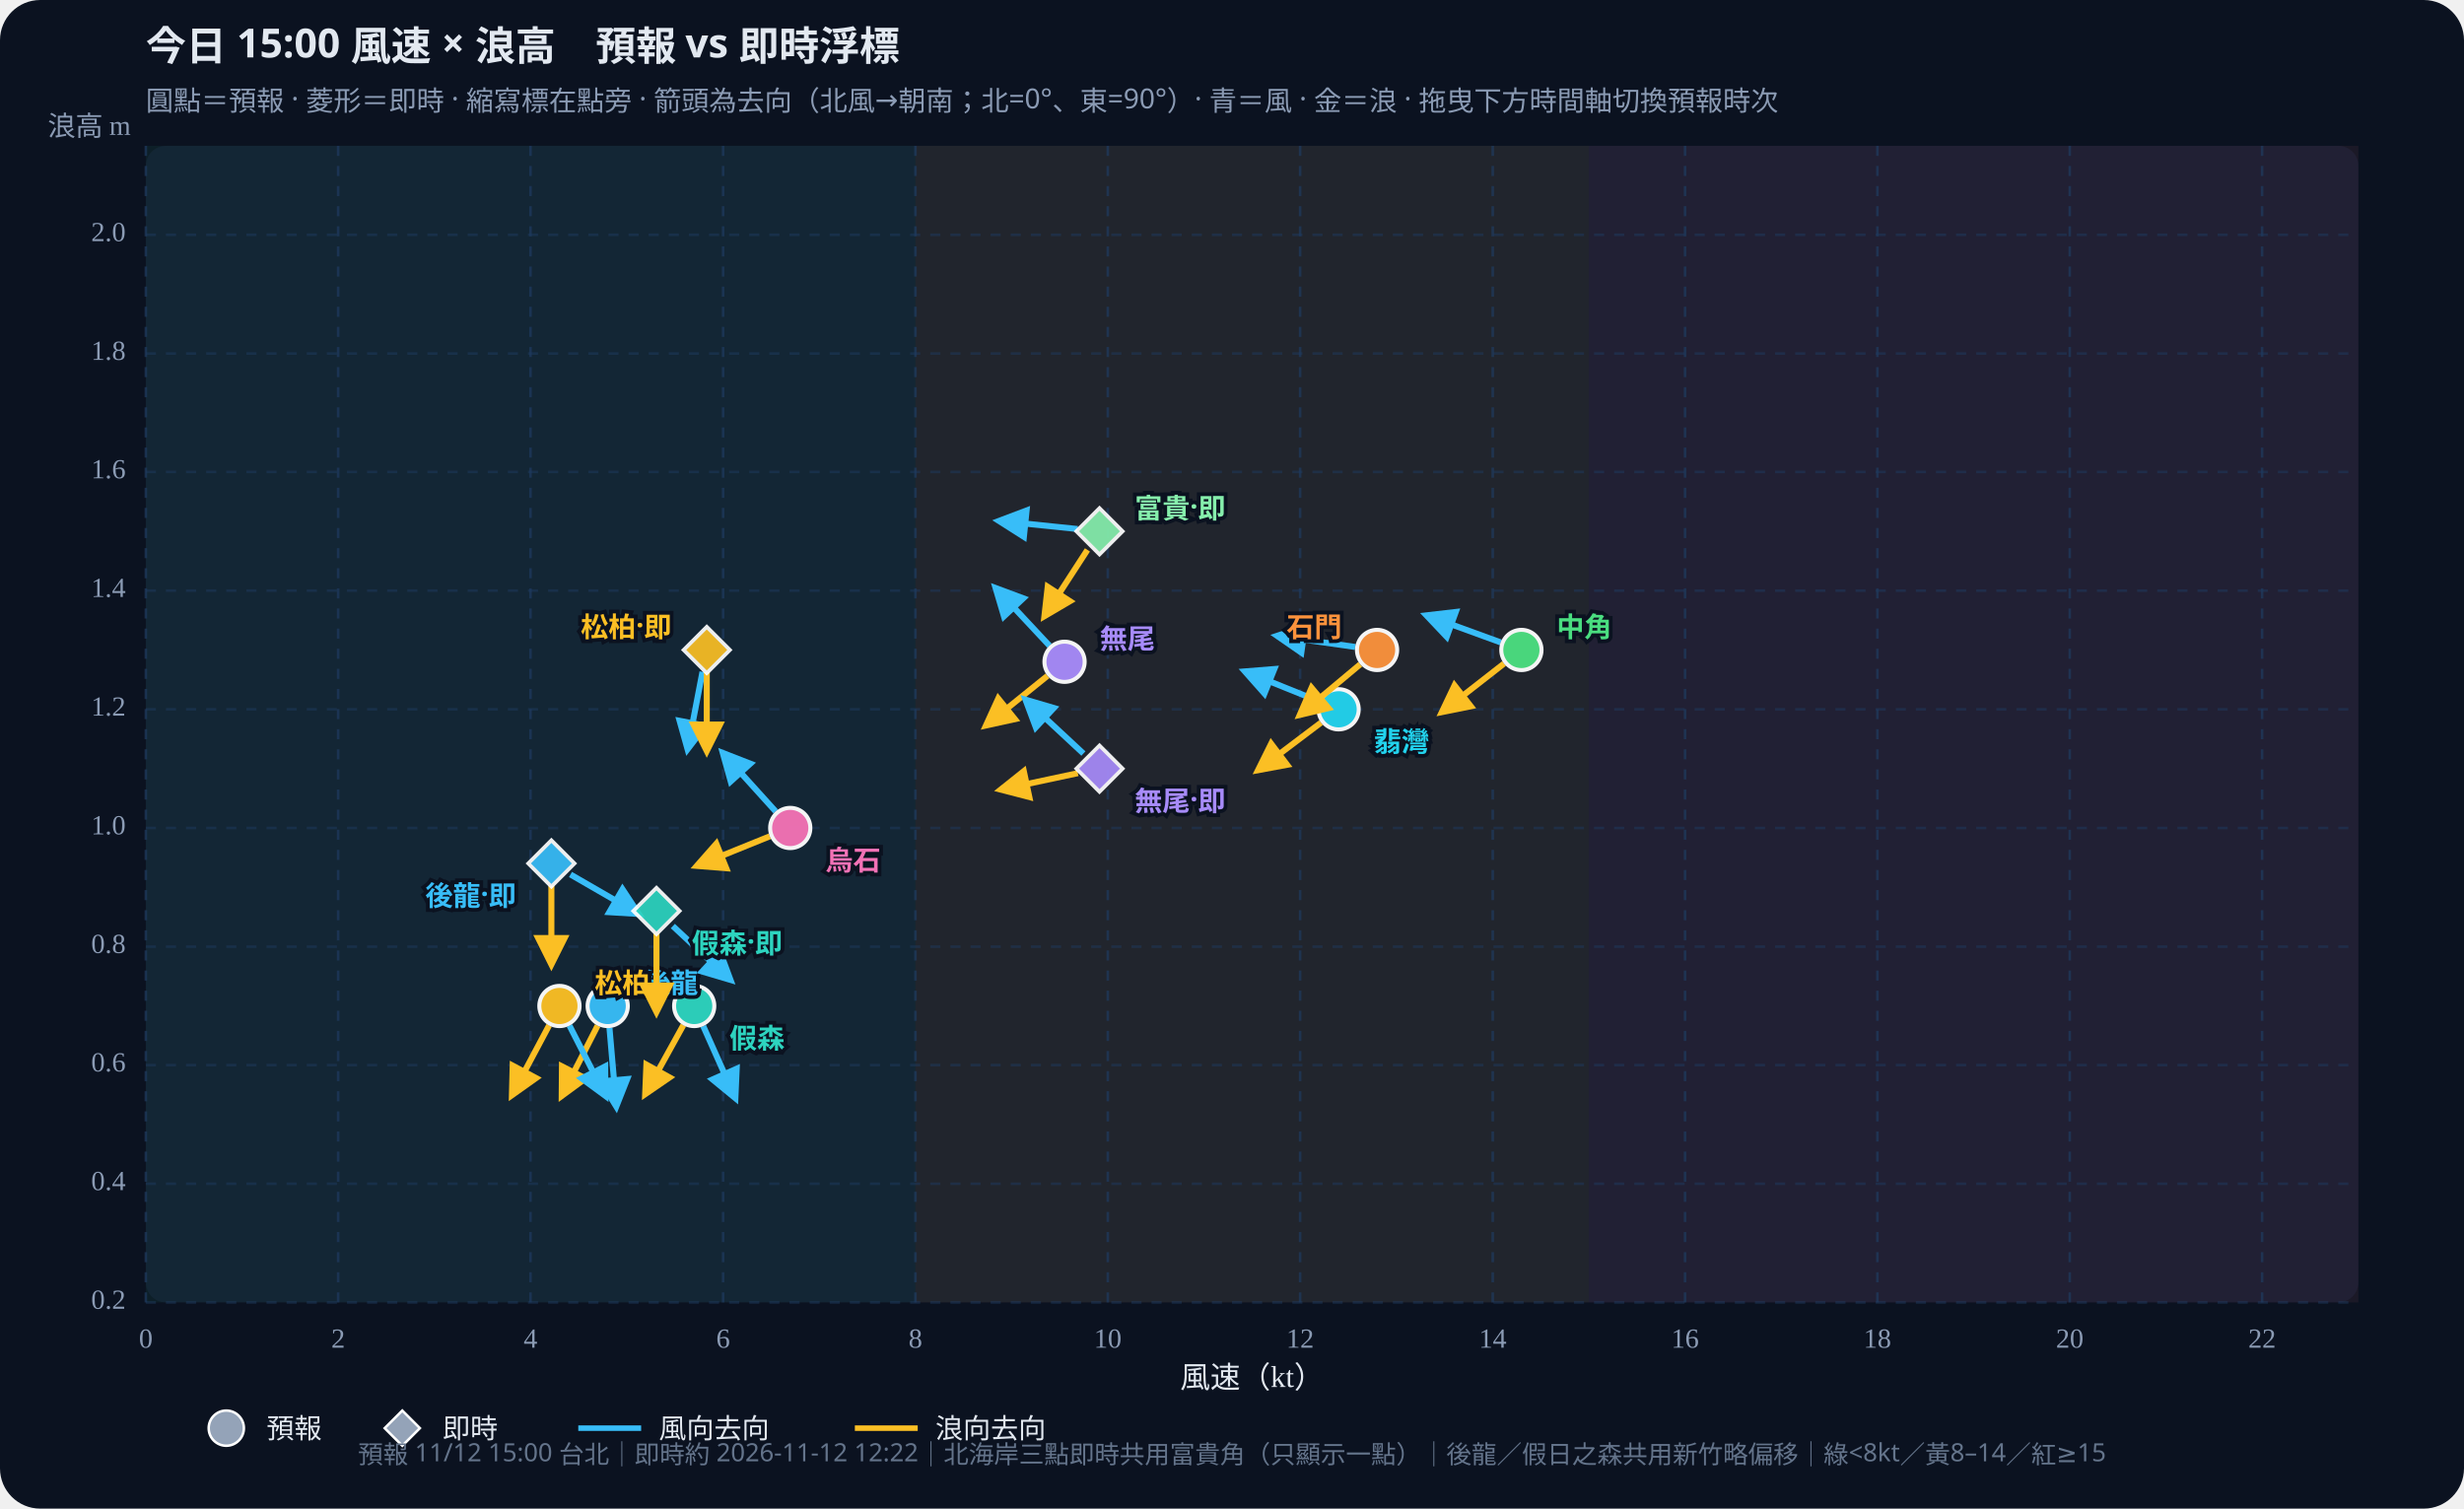
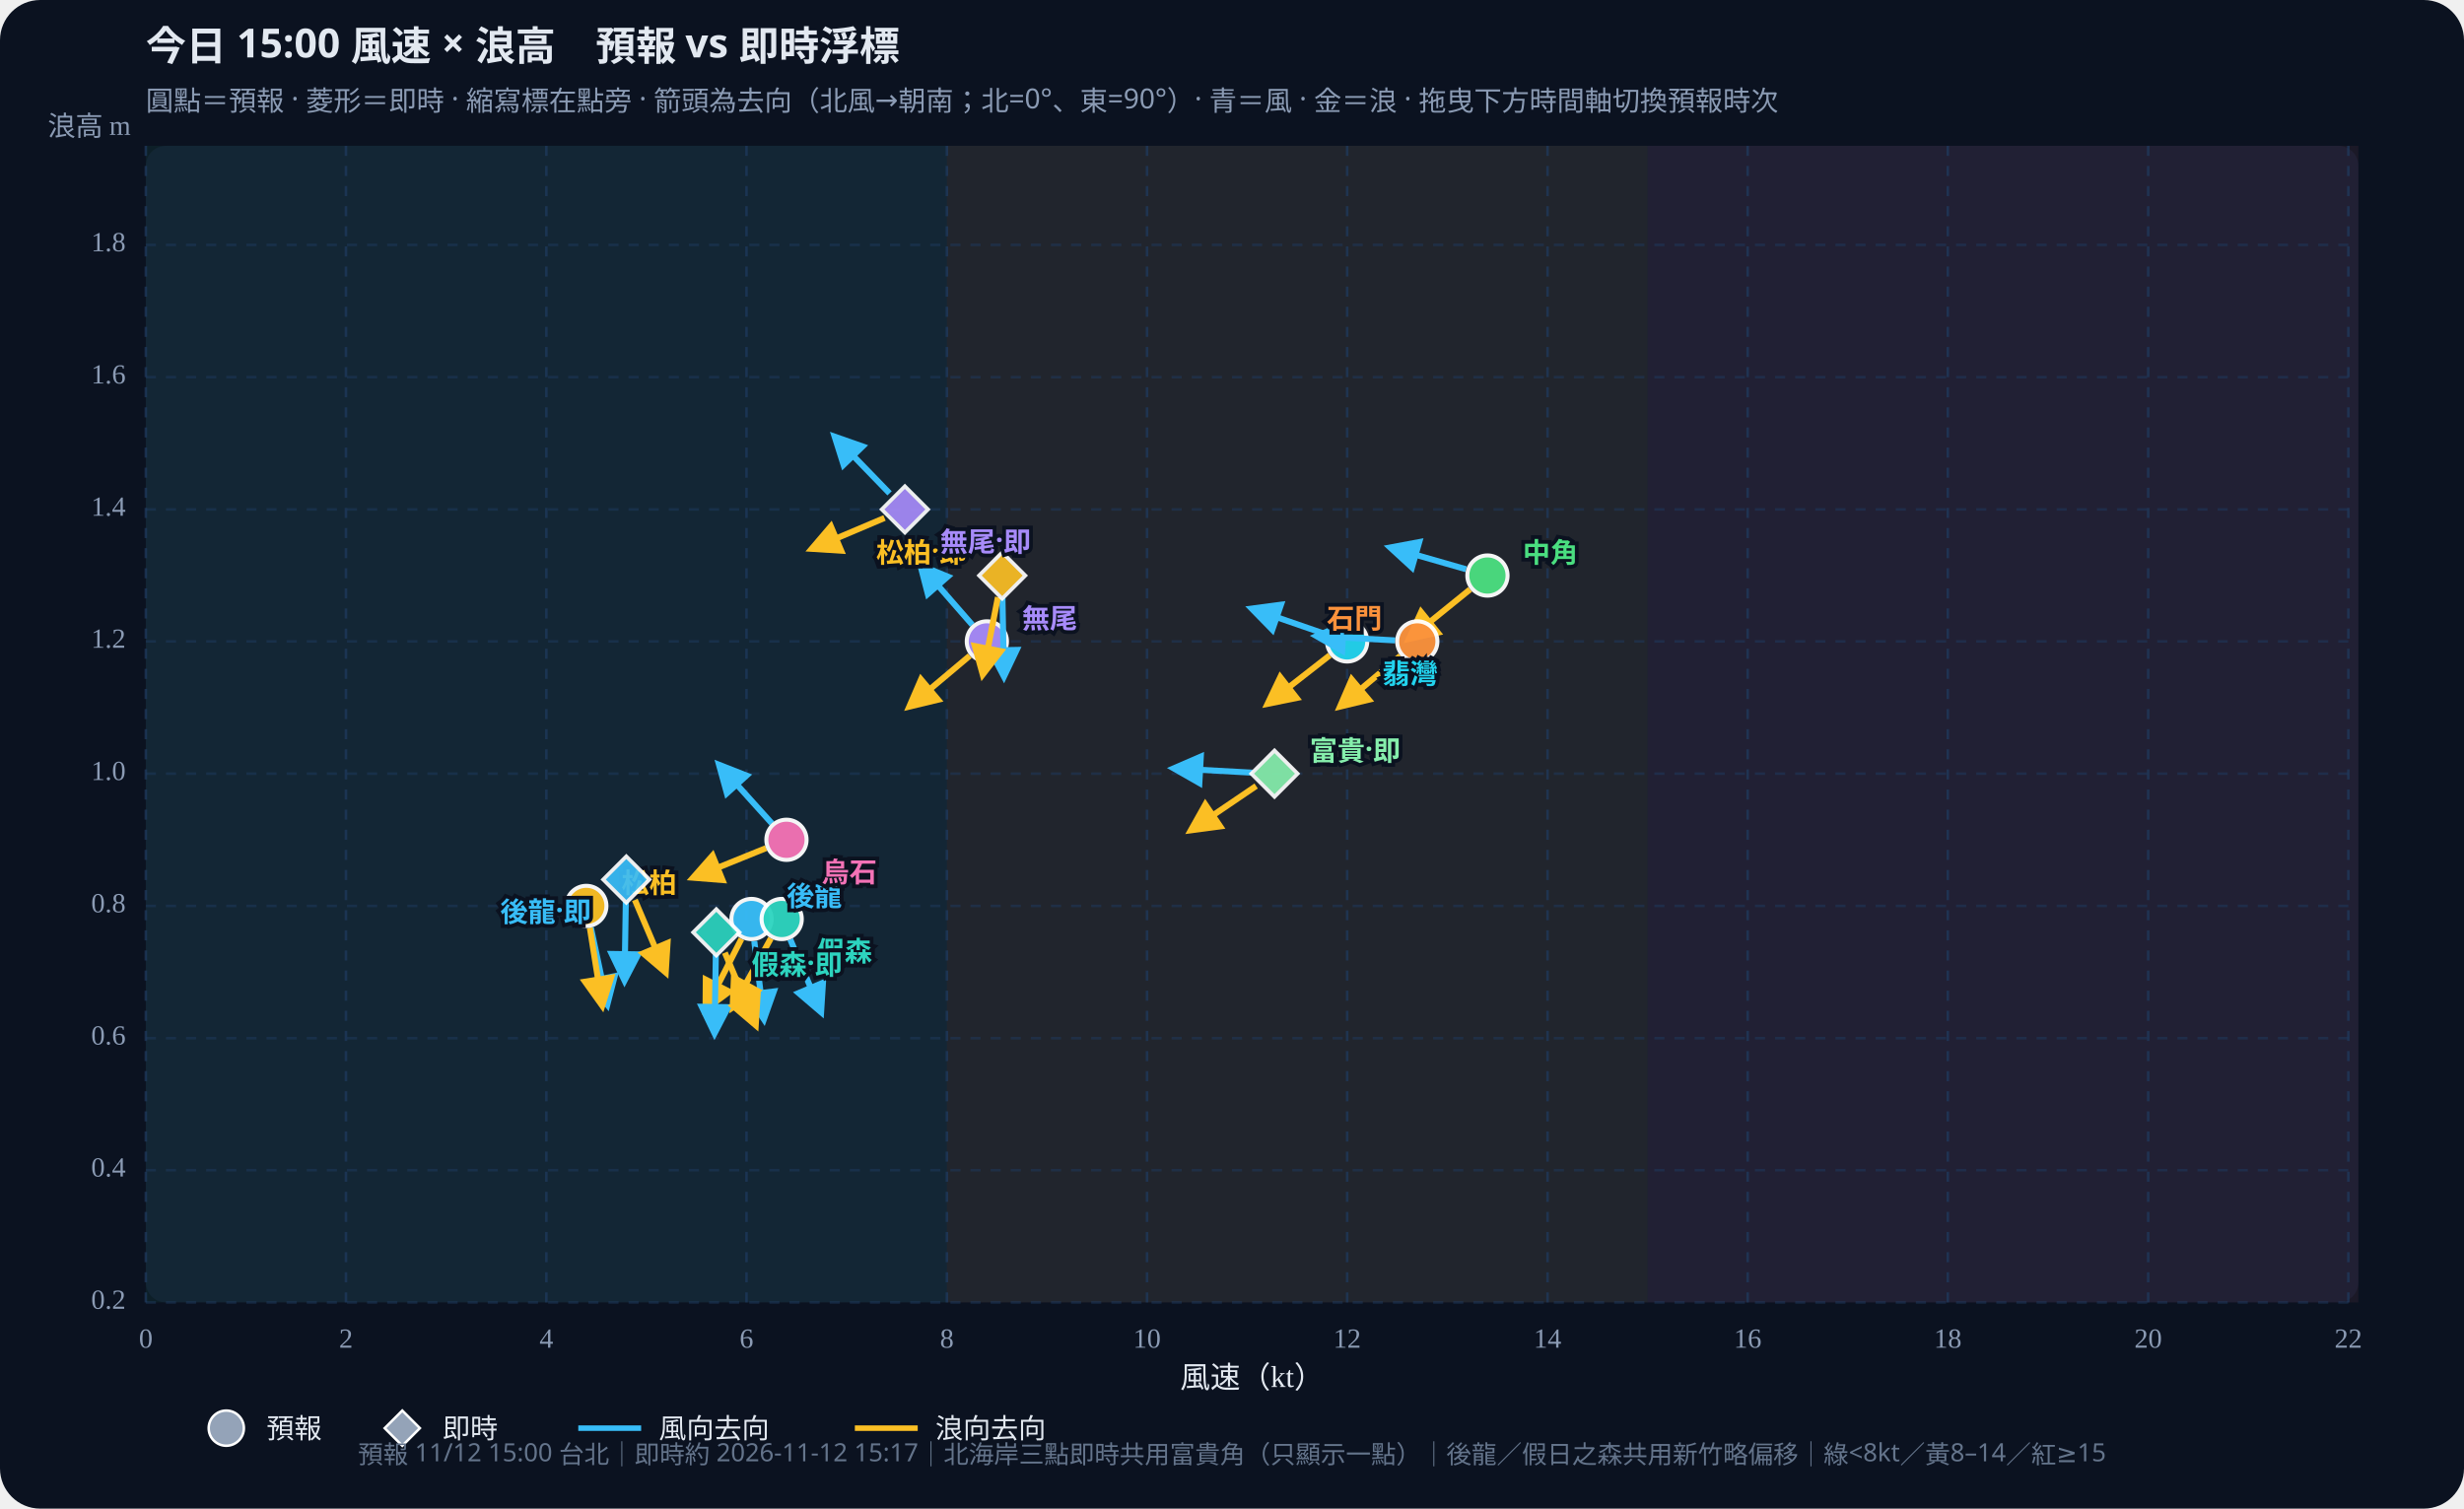
<svg xmlns="http://www.w3.org/2000/svg" id="wws-svg" viewBox="0 0 980 600" role="img" aria-label="風速與浪高散佈圖，可拖曳時間軸切換預報時次" style="width:100%;height:auto;display:block">
  <rect width="980" height="600" fill="#0b1220" rx="16" />
  <rect x="58" y="58" width="880" height="460" fill="#111a2e" rx="8" />
-   <rect x="58.0" y="58" width="306.1" height="460" fill="#34d399" opacity="0.07" />
-   <rect x="364.1" y="58" width="267.8" height="460" fill="#fbbf24" opacity="0.07" />
-   <rect x="631.9" y="58" width="306.1" height="460" fill="#fb7185" opacity="0.07" />
+   <rect x="58.0" y="58" width="318.6" height="460" fill="#34d399" opacity="0.07" />
+   <rect x="376.6" y="58" width="278.7" height="460" fill="#fbbf24" opacity="0.07" />
+   <rect x="655.3" y="58" width="282.7" height="460" fill="#fb7185" opacity="0.07" />
  <defs>
    <marker id="arrow-38bdf8" viewBox="0 0 10 10" refX="8" refY="5" markerWidth="6" markerHeight="6" orient="auto-start-reverse">
      <path d="M0,0 L10,5 L0,10 z" fill="#38bdf8" />
    </marker>
    <marker id="arrow-fbbf24" viewBox="0 0 10 10" refX="8" refY="5" markerWidth="6" markerHeight="6" orient="auto-start-reverse">
      <path d="M0,0 L10,5 L0,10 z" fill="#fbbf24" />
    </marker>
  </defs>
  <text id="wws-title" x="58" y="24" fill="#e2e8f0" font-size="16" font-weight="700" font-family="Noto Sans TC,system-ui,sans-serif">今日 15:00 風速 × 浪高　預報 vs 即時浮標</text>
  <text x="58" y="44" fill="#8b9bb4" font-size="11" font-family="Noto Sans TC,system-ui,sans-serif">圓點＝預報 · 菱形＝即時 · 縮寫標在點旁 · 箭頭為去向（北風→朝南；北=0°、東=90°）· 青＝風 · 金＝浪 · 拖曳下方時間軸切換預報時次</text>
  <line x1="58.0" y1="58" x2="58.0" y2="518" stroke="#1e3a5f" stroke-dasharray="4 4" opacity="0.7" />
  <text x="58.0" y="536" text-anchor="middle" fill="#8b9bb4" font-size="11">0</text>
-   <line x1="134.5" y1="58" x2="134.5" y2="518" stroke="#1e3a5f" stroke-dasharray="4 4" opacity="0.7" />
-   <text x="134.5" y="536" text-anchor="middle" fill="#8b9bb4" font-size="11">2</text>
-   <line x1="211.0" y1="58" x2="211.0" y2="518" stroke="#1e3a5f" stroke-dasharray="4 4" opacity="0.7" />
-   <text x="211.0" y="536" text-anchor="middle" fill="#8b9bb4" font-size="11">4</text>
-   <line x1="287.6" y1="58" x2="287.6" y2="518" stroke="#1e3a5f" stroke-dasharray="4 4" opacity="0.7" />
-   <text x="287.6" y="536" text-anchor="middle" fill="#8b9bb4" font-size="11">6</text>
-   <line x1="364.1" y1="58" x2="364.1" y2="518" stroke="#1e3a5f" stroke-dasharray="4 4" opacity="0.7" />
-   <text x="364.1" y="536" text-anchor="middle" fill="#8b9bb4" font-size="11">8</text>
-   <line x1="440.6" y1="58" x2="440.6" y2="518" stroke="#1e3a5f" stroke-dasharray="4 4" opacity="0.7" />
-   <text x="440.6" y="536" text-anchor="middle" fill="#8b9bb4" font-size="11">10</text>
-   <line x1="517.1" y1="58" x2="517.1" y2="518" stroke="#1e3a5f" stroke-dasharray="4 4" opacity="0.7" />
-   <text x="517.1" y="536" text-anchor="middle" fill="#8b9bb4" font-size="11">12</text>
-   <line x1="593.7" y1="58" x2="593.7" y2="518" stroke="#1e3a5f" stroke-dasharray="4 4" opacity="0.7" />
-   <text x="593.7" y="536" text-anchor="middle" fill="#8b9bb4" font-size="11">14</text>
-   <line x1="670.2" y1="58" x2="670.2" y2="518" stroke="#1e3a5f" stroke-dasharray="4 4" opacity="0.7" />
-   <text x="670.2" y="536" text-anchor="middle" fill="#8b9bb4" font-size="11">16</text>
-   <line x1="746.7" y1="58" x2="746.7" y2="518" stroke="#1e3a5f" stroke-dasharray="4 4" opacity="0.7" />
-   <text x="746.7" y="536" text-anchor="middle" fill="#8b9bb4" font-size="11">18</text>
-   <line x1="823.2" y1="58" x2="823.2" y2="518" stroke="#1e3a5f" stroke-dasharray="4 4" opacity="0.7" />
-   <text x="823.2" y="536" text-anchor="middle" fill="#8b9bb4" font-size="11">20</text>
-   <line x1="899.7" y1="58" x2="899.7" y2="518" stroke="#1e3a5f" stroke-dasharray="4 4" opacity="0.7" />
-   <text x="899.7" y="536" text-anchor="middle" fill="#8b9bb4" font-size="11">22</text>
+   <line x1="137.6" y1="58" x2="137.6" y2="518" stroke="#1e3a5f" stroke-dasharray="4 4" opacity="0.7" />
+   <text x="137.6" y="536" text-anchor="middle" fill="#8b9bb4" font-size="11">2</text>
+   <line x1="217.3" y1="58" x2="217.3" y2="518" stroke="#1e3a5f" stroke-dasharray="4 4" opacity="0.7" />
+   <text x="217.3" y="536" text-anchor="middle" fill="#8b9bb4" font-size="11">4</text>
+   <line x1="296.9" y1="58" x2="296.9" y2="518" stroke="#1e3a5f" stroke-dasharray="4 4" opacity="0.7" />
+   <text x="296.9" y="536" text-anchor="middle" fill="#8b9bb4" font-size="11">6</text>
+   <line x1="376.6" y1="58" x2="376.6" y2="518" stroke="#1e3a5f" stroke-dasharray="4 4" opacity="0.7" />
+   <text x="376.6" y="536" text-anchor="middle" fill="#8b9bb4" font-size="11">8</text>
+   <line x1="456.2" y1="58" x2="456.2" y2="518" stroke="#1e3a5f" stroke-dasharray="4 4" opacity="0.7" />
+   <text x="456.2" y="536" text-anchor="middle" fill="#8b9bb4" font-size="11">10</text>
+   <line x1="535.8" y1="58" x2="535.8" y2="518" stroke="#1e3a5f" stroke-dasharray="4 4" opacity="0.7" />
+   <text x="535.8" y="536" text-anchor="middle" fill="#8b9bb4" font-size="11">12</text>
+   <line x1="615.5" y1="58" x2="615.5" y2="518" stroke="#1e3a5f" stroke-dasharray="4 4" opacity="0.7" />
+   <text x="615.5" y="536" text-anchor="middle" fill="#8b9bb4" font-size="11">14</text>
+   <line x1="695.1" y1="58" x2="695.1" y2="518" stroke="#1e3a5f" stroke-dasharray="4 4" opacity="0.7" />
+   <text x="695.1" y="536" text-anchor="middle" fill="#8b9bb4" font-size="11">16</text>
+   <line x1="774.7" y1="58" x2="774.7" y2="518" stroke="#1e3a5f" stroke-dasharray="4 4" opacity="0.7" />
+   <text x="774.7" y="536" text-anchor="middle" fill="#8b9bb4" font-size="11">18</text>
+   <line x1="854.4" y1="58" x2="854.4" y2="518" stroke="#1e3a5f" stroke-dasharray="4 4" opacity="0.7" />
+   <text x="854.4" y="536" text-anchor="middle" fill="#8b9bb4" font-size="11">20</text>
+   <line x1="934.0" y1="58" x2="934.0" y2="518" stroke="#1e3a5f" stroke-dasharray="4 4" opacity="0.7" />
+   <text x="934.0" y="536" text-anchor="middle" fill="#8b9bb4" font-size="11">22</text>
  <line x1="58" y1="518.0" x2="938" y2="518.0" stroke="#1e3a5f" stroke-dasharray="4 4" opacity="0.5" />
  <text x="50" y="518.0" text-anchor="end" dominant-baseline="middle" fill="#8b9bb4" font-size="11">0.2</text>
-   <line x1="58" y1="470.8" x2="938" y2="470.8" stroke="#1e3a5f" stroke-dasharray="4 4" opacity="0.5" />
-   <text x="50" y="470.8" text-anchor="end" dominant-baseline="middle" fill="#8b9bb4" font-size="11">0.4</text>
-   <line x1="58" y1="423.6" x2="938" y2="423.6" stroke="#1e3a5f" stroke-dasharray="4 4" opacity="0.5" />
-   <text x="50" y="423.6" text-anchor="end" dominant-baseline="middle" fill="#8b9bb4" font-size="11">0.6</text>
-   <line x1="58" y1="376.5" x2="938" y2="376.5" stroke="#1e3a5f" stroke-dasharray="4 4" opacity="0.5" />
-   <text x="50" y="376.5" text-anchor="end" dominant-baseline="middle" fill="#8b9bb4" font-size="11">0.8</text>
-   <line x1="58" y1="329.3" x2="938" y2="329.3" stroke="#1e3a5f" stroke-dasharray="4 4" opacity="0.5" />
-   <text x="50" y="329.3" text-anchor="end" dominant-baseline="middle" fill="#8b9bb4" font-size="11">1.0</text>
-   <line x1="58" y1="282.1" x2="938" y2="282.1" stroke="#1e3a5f" stroke-dasharray="4 4" opacity="0.5" />
-   <text x="50" y="282.1" text-anchor="end" dominant-baseline="middle" fill="#8b9bb4" font-size="11">1.2</text>
-   <line x1="58" y1="234.9" x2="938" y2="234.9" stroke="#1e3a5f" stroke-dasharray="4 4" opacity="0.5" />
-   <text x="50" y="234.9" text-anchor="end" dominant-baseline="middle" fill="#8b9bb4" font-size="11">1.4</text>
-   <line x1="58" y1="187.7" x2="938" y2="187.7" stroke="#1e3a5f" stroke-dasharray="4 4" opacity="0.5" />
-   <text x="50" y="187.7" text-anchor="end" dominant-baseline="middle" fill="#8b9bb4" font-size="11">1.6</text>
-   <line x1="58" y1="140.6" x2="938" y2="140.6" stroke="#1e3a5f" stroke-dasharray="4 4" opacity="0.5" />
-   <text x="50" y="140.6" text-anchor="end" dominant-baseline="middle" fill="#8b9bb4" font-size="11">1.8</text>
-   <line x1="58" y1="93.4" x2="938" y2="93.4" stroke="#1e3a5f" stroke-dasharray="4 4" opacity="0.5" />
-   <text x="50" y="93.4" text-anchor="end" dominant-baseline="middle" fill="#8b9bb4" font-size="11">2.0</text>
+   <line x1="58" y1="465.4" x2="938" y2="465.4" stroke="#1e3a5f" stroke-dasharray="4 4" opacity="0.5" />
+   <text x="50" y="465.4" text-anchor="end" dominant-baseline="middle" fill="#8b9bb4" font-size="11">0.4</text>
+   <line x1="58" y1="412.9" x2="938" y2="412.9" stroke="#1e3a5f" stroke-dasharray="4 4" opacity="0.5" />
+   <text x="50" y="412.9" text-anchor="end" dominant-baseline="middle" fill="#8b9bb4" font-size="11">0.6</text>
+   <line x1="58" y1="360.3" x2="938" y2="360.3" stroke="#1e3a5f" stroke-dasharray="4 4" opacity="0.5" />
+   <text x="50" y="360.3" text-anchor="end" dominant-baseline="middle" fill="#8b9bb4" font-size="11">0.8</text>
+   <line x1="58" y1="307.7" x2="938" y2="307.7" stroke="#1e3a5f" stroke-dasharray="4 4" opacity="0.5" />
+   <text x="50" y="307.7" text-anchor="end" dominant-baseline="middle" fill="#8b9bb4" font-size="11">1.0</text>
+   <line x1="58" y1="255.1" x2="938" y2="255.1" stroke="#1e3a5f" stroke-dasharray="4 4" opacity="0.5" />
+   <text x="50" y="255.1" text-anchor="end" dominant-baseline="middle" fill="#8b9bb4" font-size="11">1.2</text>
+   <line x1="58" y1="202.6" x2="938" y2="202.6" stroke="#1e3a5f" stroke-dasharray="4 4" opacity="0.5" />
+   <text x="50" y="202.6" text-anchor="end" dominant-baseline="middle" fill="#8b9bb4" font-size="11">1.4</text>
+   <line x1="58" y1="150.0" x2="938" y2="150.0" stroke="#1e3a5f" stroke-dasharray="4 4" opacity="0.5" />
+   <text x="50" y="150.0" text-anchor="end" dominant-baseline="middle" fill="#8b9bb4" font-size="11">1.6</text>
+   <line x1="58" y1="97.4" x2="938" y2="97.4" stroke="#1e3a5f" stroke-dasharray="4 4" opacity="0.5" />
+   <text x="50" y="97.4" text-anchor="end" dominant-baseline="middle" fill="#8b9bb4" font-size="11">1.8</text>
  <text x="498" y="552" text-anchor="middle" fill="#e2e8f0" font-size="12">風速（kt）</text>
  <text x="52" y="54" text-anchor="end" fill="#8b9bb4" font-size="11">浪高 m</text>
  <g id="wws-forecast-layer">
-     <line x1="242.4" y1="408.8" x2="245.1" y2="439.9" stroke="#38bdf8" stroke-width="2.4" marker-end="url(#arrow-38bdf8)" />
-     <line x1="237.7" y1="407.9" x2="223.5" y2="435.7" stroke="#fbbf24" stroke-width="2.4" marker-end="url(#arrow-fbbf24)" />
-     <circle cx="241.7" cy="400.1" r="8.0" fill="#38bdf8" stroke="#fff" stroke-width="1.6" opacity="0.95" />
-     <line x1="279.7" y1="408.1" x2="292.4" y2="436.6" stroke="#38bdf8" stroke-width="2.4" marker-end="url(#arrow-38bdf8)" />
-     <line x1="271.8" y1="407.7" x2="256.7" y2="435.0" stroke="#fbbf24" stroke-width="2.4" marker-end="url(#arrow-fbbf24)" />
-     <circle cx="276.1" cy="400.1" r="8.0" fill="#2dd4bf" stroke="#fff" stroke-width="1.6" opacity="0.95" />
-     <line x1="226.5" y1="407.9" x2="240.7" y2="435.7" stroke="#38bdf8" stroke-width="2.4" marker-end="url(#arrow-38bdf8)" />
-     <line x1="218.4" y1="407.8" x2="203.7" y2="435.4" stroke="#fbbf24" stroke-width="2.4" marker-end="url(#arrow-fbbf24)" />
-     <circle cx="222.5" cy="400.1" r="8.0" fill="#fbbf24" stroke="#fff" stroke-width="1.6" opacity="0.95" />
-     <line x1="596.9" y1="255.5" x2="567.5" y2="244.8" stroke="#38bdf8" stroke-width="2.4" marker-end="url(#arrow-38bdf8)" />
-     <line x1="598.2" y1="263.9" x2="573.6" y2="283.1" stroke="#fbbf24" stroke-width="2.4" marker-end="url(#arrow-fbbf24)" />
-     <circle cx="605.1" cy="258.5" r="8.0" fill="#4ade80" stroke="#fff" stroke-width="1.6" opacity="0.95" />
-     <line x1="524.3" y1="278.8" x2="495.3" y2="267.1" stroke="#38bdf8" stroke-width="2.4" marker-end="url(#arrow-38bdf8)" />
-     <line x1="525.4" y1="287.4" x2="500.5" y2="306.2" stroke="#fbbf24" stroke-width="2.4" marker-end="url(#arrow-fbbf24)" />
-     <circle cx="532.4" cy="282.1" r="8.0" fill="#22d3ee" stroke="#fff" stroke-width="1.6" opacity="0.95" />
-     <line x1="539.0" y1="257.3" x2="508.1" y2="252.9" stroke="#38bdf8" stroke-width="2.4" marker-end="url(#arrow-38bdf8)" />
-     <line x1="541.0" y1="264.2" x2="517.1" y2="284.2" stroke="#fbbf24" stroke-width="2.4" marker-end="url(#arrow-fbbf24)" />
-     <circle cx="547.7" cy="258.5" r="8.0" fill="#fb923c" stroke="#fff" stroke-width="1.6" opacity="0.95" />
-     <line x1="417.4" y1="256.8" x2="396.1" y2="234.0" stroke="#38bdf8" stroke-width="2.4" marker-end="url(#arrow-38bdf8)" />
-     <line x1="416.6" y1="268.8" x2="392.3" y2="288.4" stroke="#fbbf24" stroke-width="2.4" marker-end="url(#arrow-fbbf24)" />
-     <circle cx="423.4" cy="263.2" r="8.0" fill="#a78bfa" stroke="#fff" stroke-width="1.6" opacity="0.95" />
-     <line x1="308.5" y1="322.7" x2="287.6" y2="299.6" stroke="#38bdf8" stroke-width="2.4" marker-end="url(#arrow-38bdf8)" />
-     <line x1="306.2" y1="332.6" x2="277.3" y2="344.3" stroke="#fbbf24" stroke-width="2.4" marker-end="url(#arrow-fbbf24)" />
-     <circle cx="314.3" cy="329.3" r="8.0" fill="#f472b6" stroke="#fff" stroke-width="1.6" opacity="0.95" />
-     <text x="255.7" y="390.1" text-anchor="start" dominant-baseline="central" fill="#38bdf8" font-size="11" font-weight="700" font-family="Noto Sans TC,system-ui,sans-serif" stroke="#0b1220" stroke-width="3" paint-order="stroke">後龍</text>
-     <text x="290.1" y="412.1" text-anchor="start" dominant-baseline="central" fill="#2dd4bf" font-size="11" font-weight="700" font-family="Noto Sans TC,system-ui,sans-serif" stroke="#0b1220" stroke-width="3" paint-order="stroke">假森</text>
-     <text x="236.5" y="390.1" text-anchor="start" dominant-baseline="central" fill="#fbbf24" font-size="11" font-weight="700" font-family="Noto Sans TC,system-ui,sans-serif" stroke="#0b1220" stroke-width="3" paint-order="stroke">松柏</text>
-     <text x="619.1" y="248.5" text-anchor="start" dominant-baseline="central" fill="#4ade80" font-size="11" font-weight="700" font-family="Noto Sans TC,system-ui,sans-serif" stroke="#0b1220" stroke-width="3" paint-order="stroke">中角</text>
-     <text x="546.4" y="294.1" text-anchor="start" dominant-baseline="central" fill="#22d3ee" font-size="11" font-weight="700" font-family="Noto Sans TC,system-ui,sans-serif" stroke="#0b1220" stroke-width="3" paint-order="stroke">翡灣</text>
-     <text x="533.7" y="248.5" text-anchor="end" dominant-baseline="central" fill="#fb923c" font-size="11" font-weight="700" font-family="Noto Sans TC,system-ui,sans-serif" stroke="#0b1220" stroke-width="3" paint-order="stroke">石門</text>
-     <text x="437.4" y="253.2" text-anchor="start" dominant-baseline="central" fill="#a78bfa" font-size="11" font-weight="700" font-family="Noto Sans TC,system-ui,sans-serif" stroke="#0b1220" stroke-width="3" paint-order="stroke">無尾</text>
-     <text x="328.3" y="341.3" text-anchor="start" dominant-baseline="central" fill="#f472b6" font-size="11" font-weight="700" font-family="Noto Sans TC,system-ui,sans-serif" stroke="#0b1220" stroke-width="3" paint-order="stroke">烏石</text>
+     <line x1="300.0" y1="374.3" x2="303.8" y2="405.2" stroke="#38bdf8" stroke-width="2.4" marker-end="url(#arrow-38bdf8)" />
+     <line x1="294.9" y1="373.4" x2="280.7" y2="401.2" stroke="#fbbf24" stroke-width="2.4" marker-end="url(#arrow-fbbf24)" />
+     <circle cx="298.9" cy="365.5" r="8.0" fill="#38bdf8" stroke="#fff" stroke-width="1.6" opacity="0.95" />
+     <line x1="314.3" y1="373.6" x2="326.5" y2="402.4" stroke="#38bdf8" stroke-width="2.4" marker-end="url(#arrow-38bdf8)" />
+     <line x1="306.6" y1="373.2" x2="291.5" y2="400.5" stroke="#fbbf24" stroke-width="2.4" marker-end="url(#arrow-fbbf24)" />
+     <circle cx="310.9" cy="365.5" r="8.0" fill="#2dd4bf" stroke="#fff" stroke-width="1.6" opacity="0.95" />
+     <line x1="235.0" y1="368.9" x2="241.5" y2="399.4" stroke="#38bdf8" stroke-width="2.4" marker-end="url(#arrow-38bdf8)" />
+     <line x1="234.6" y1="369.0" x2="239.5" y2="399.8" stroke="#fbbf24" stroke-width="2.4" marker-end="url(#arrow-fbbf24)" />
+     <circle cx="233.2" cy="360.3" r="8.0" fill="#fbbf24" stroke="#fff" stroke-width="1.6" opacity="0.95" />
+     <line x1="583.1" y1="226.4" x2="553.1" y2="217.8" stroke="#38bdf8" stroke-width="2.4" marker-end="url(#arrow-38bdf8)" />
+     <line x1="584.7" y1="234.4" x2="560.5" y2="254.0" stroke="#fbbf24" stroke-width="2.4" marker-end="url(#arrow-fbbf24)" />
+     <circle cx="591.6" cy="228.9" r="8.0" fill="#4ade80" stroke="#fff" stroke-width="1.6" opacity="0.95" />
+     <line x1="527.5" y1="252.3" x2="498.0" y2="242.1" stroke="#38bdf8" stroke-width="2.4" marker-end="url(#arrow-38bdf8)" />
+     <line x1="528.9" y1="260.6" x2="504.3" y2="279.8" stroke="#fbbf24" stroke-width="2.4" marker-end="url(#arrow-fbbf24)" />
+     <circle cx="535.8" cy="255.1" r="8.0" fill="#22d3ee" stroke="#fff" stroke-width="1.6" opacity="0.95" />
+     <line x1="554.9" y1="254.7" x2="523.8" y2="253.0" stroke="#38bdf8" stroke-width="2.4" marker-end="url(#arrow-38bdf8)" />
+     <line x1="557.0" y1="260.8" x2="533.1" y2="280.9" stroke="#fbbf24" stroke-width="2.4" marker-end="url(#arrow-fbbf24)" />
+     <circle cx="563.7" cy="255.1" r="8.0" fill="#fb923c" stroke="#fff" stroke-width="1.6" opacity="0.95" />
+     <line x1="386.7" y1="248.5" x2="366.2" y2="225.0" stroke="#38bdf8" stroke-width="2.4" marker-end="url(#arrow-38bdf8)" />
+     <line x1="385.7" y1="260.8" x2="361.8" y2="280.9" stroke="#fbbf24" stroke-width="2.4" marker-end="url(#arrow-fbbf24)" />
+     <circle cx="392.5" cy="255.1" r="8.0" fill="#a78bfa" stroke="#fff" stroke-width="1.6" opacity="0.95" />
+     <line x1="307.0" y1="327.5" x2="286.1" y2="304.3" stroke="#38bdf8" stroke-width="2.4" marker-end="url(#arrow-38bdf8)" />
+     <line x1="304.7" y1="337.3" x2="275.8" y2="349.0" stroke="#fbbf24" stroke-width="2.4" marker-end="url(#arrow-fbbf24)" />
+     <circle cx="312.8" cy="334.0" r="8.0" fill="#f472b6" stroke="#fff" stroke-width="1.6" opacity="0.95" />
+     <text x="312.9" y="355.5" text-anchor="start" dominant-baseline="central" fill="#38bdf8" font-size="11" font-weight="700" font-family="Noto Sans TC,system-ui,sans-serif" stroke="#0b1220" stroke-width="3" paint-order="stroke">後龍</text>
+     <text x="324.9" y="377.5" text-anchor="start" dominant-baseline="central" fill="#2dd4bf" font-size="11" font-weight="700" font-family="Noto Sans TC,system-ui,sans-serif" stroke="#0b1220" stroke-width="3" paint-order="stroke">假森</text>
+     <text x="247.2" y="350.3" text-anchor="start" dominant-baseline="central" fill="#fbbf24" font-size="11" font-weight="700" font-family="Noto Sans TC,system-ui,sans-serif" stroke="#0b1220" stroke-width="3" paint-order="stroke">松柏</text>
+     <text x="605.6" y="218.9" text-anchor="start" dominant-baseline="central" fill="#4ade80" font-size="11" font-weight="700" font-family="Noto Sans TC,system-ui,sans-serif" stroke="#0b1220" stroke-width="3" paint-order="stroke">中角</text>
+     <text x="549.8" y="267.1" text-anchor="start" dominant-baseline="central" fill="#22d3ee" font-size="11" font-weight="700" font-family="Noto Sans TC,system-ui,sans-serif" stroke="#0b1220" stroke-width="3" paint-order="stroke">翡灣</text>
+     <text x="549.7" y="245.1" text-anchor="end" dominant-baseline="central" fill="#fb923c" font-size="11" font-weight="700" font-family="Noto Sans TC,system-ui,sans-serif" stroke="#0b1220" stroke-width="3" paint-order="stroke">石門</text>
+     <text x="406.5" y="245.1" text-anchor="start" dominant-baseline="central" fill="#a78bfa" font-size="11" font-weight="700" font-family="Noto Sans TC,system-ui,sans-serif" stroke="#0b1220" stroke-width="3" paint-order="stroke">無尾</text>
+     <text x="326.8" y="346.0" text-anchor="start" dominant-baseline="central" fill="#f472b6" font-size="11" font-weight="700" font-family="Noto Sans TC,system-ui,sans-serif" stroke="#0b1220" stroke-width="3" paint-order="stroke">烏石</text>
  </g>
  <g id="wws-live-layer">
-     <line x1="226.9" y1="347.8" x2="253.9" y2="363.4" stroke="#38bdf8" stroke-width="2.4" marker-end="url(#arrow-38bdf8)" />
-     <line x1="219.3" y1="352.2" x2="219.3" y2="383.4" stroke="#fbbf24" stroke-width="2.4" marker-end="url(#arrow-fbbf24)" />
-     <polygon points="219.3,334.2 228.5,343.4 219.3,352.6 210.1,343.4" fill="#38bdf8" stroke="#fff" stroke-width="1.5" opacity="0.92" />
-     <line x1="267.6" y1="368.3" x2="290.4" y2="389.6" stroke="#38bdf8" stroke-width="2.4" marker-end="url(#arrow-38bdf8)" />
-     <line x1="261.1" y1="371.1" x2="261.1" y2="402.3" stroke="#fbbf24" stroke-width="2.4" marker-end="url(#arrow-fbbf24)" />
-     <polygon points="261.1,353.1 270.3,362.3 261.1,371.5 251.9,362.3" fill="#2dd4bf" stroke="#fff" stroke-width="1.5" opacity="0.92" />
-     <line x1="279.4" y1="267.2" x2="273.5" y2="297.8" stroke="#38bdf8" stroke-width="2.4" marker-end="url(#arrow-38bdf8)" />
-     <line x1="281.1" y1="267.3" x2="281.1" y2="298.5" stroke="#fbbf24" stroke-width="2.4" marker-end="url(#arrow-fbbf24)" />
-     <polygon points="281.1,249.3 290.3,258.5 281.1,267.7 271.9,258.5" fill="#fbbf24" stroke="#fff" stroke-width="1.5" opacity="0.92" />
-     <line x1="428.6" y1="210.4" x2="397.5" y2="207.2" stroke="#38bdf8" stroke-width="2.4" marker-end="url(#arrow-38bdf8)" />
-     <line x1="432.5" y1="218.7" x2="415.5" y2="244.9" stroke="#fbbf24" stroke-width="2.4" marker-end="url(#arrow-fbbf24)" />
-     <polygon points="437.3,202.1 446.5,211.3 437.3,220.5 428.1,211.3" fill="#86efac" stroke="#fff" stroke-width="1.5" opacity="0.92" />
-     <line x1="430.9" y1="299.7" x2="408.0" y2="278.4" stroke="#38bdf8" stroke-width="2.4" marker-end="url(#arrow-38bdf8)" />
-     <line x1="428.7" y1="307.5" x2="398.2" y2="314.0" stroke="#fbbf24" stroke-width="2.4" marker-end="url(#arrow-fbbf24)" />
-     <polygon points="437.3,296.5 446.5,305.7 437.3,314.9 428.1,305.7" fill="#a78bfa" stroke="#fff" stroke-width="1.5" opacity="0.92" />
-     <text x="205.3" y="355.4" text-anchor="end" dominant-baseline="central" fill="#38bdf8" font-size="11" font-weight="700" font-family="Noto Sans TC,system-ui,sans-serif" stroke="#0b1220" stroke-width="3" paint-order="stroke">後龍·即</text>
-     <text x="275.1" y="374.3" text-anchor="start" dominant-baseline="central" fill="#2dd4bf" font-size="11" font-weight="700" font-family="Noto Sans TC,system-ui,sans-serif" stroke="#0b1220" stroke-width="3" paint-order="stroke">假森·即</text>
-     <text x="267.1" y="248.5" text-anchor="end" dominant-baseline="central" fill="#fbbf24" font-size="11" font-weight="700" font-family="Noto Sans TC,system-ui,sans-serif" stroke="#0b1220" stroke-width="3" paint-order="stroke">松柏·即</text>
-     <text x="451.3" y="201.3" text-anchor="start" dominant-baseline="central" fill="#86efac" font-size="11" font-weight="700" font-family="Noto Sans TC,system-ui,sans-serif" stroke="#0b1220" stroke-width="3" paint-order="stroke">富貴·即</text>
-     <text x="451.3" y="317.7" text-anchor="start" dominant-baseline="central" fill="#a78bfa" font-size="11" font-weight="700" font-family="Noto Sans TC,system-ui,sans-serif" stroke="#0b1220" stroke-width="3" paint-order="stroke">無尾·即</text>
+     <line x1="248.9" y1="358.6" x2="248.4" y2="389.8" stroke="#38bdf8" stroke-width="2.4" marker-end="url(#arrow-38bdf8)" />
+     <line x1="252.5" y1="357.9" x2="264.7" y2="386.6" stroke="#fbbf24" stroke-width="2.4" marker-end="url(#arrow-fbbf24)" />
+     <polygon points="249.1,340.6 258.3,349.8 249.1,359.0 239.9,349.8" fill="#38bdf8" stroke="#fff" stroke-width="1.5" opacity="0.92" />
+     <line x1="284.7" y1="379.6" x2="284.2" y2="410.8" stroke="#38bdf8" stroke-width="2.4" marker-end="url(#arrow-38bdf8)" />
+     <line x1="288.3" y1="378.9" x2="300.5" y2="407.6" stroke="#fbbf24" stroke-width="2.4" marker-end="url(#arrow-fbbf24)" />
+     <polygon points="284.9,361.6 294.1,370.8 284.9,380.0 275.7,370.8" fill="#2dd4bf" stroke="#fff" stroke-width="1.5" opacity="0.92" />
+     <line x1="398.7" y1="237.7" x2="399.3" y2="268.9" stroke="#38bdf8" stroke-width="2.4" marker-end="url(#arrow-38bdf8)" />
+     <line x1="396.9" y1="237.5" x2="390.9" y2="268.1" stroke="#fbbf24" stroke-width="2.4" marker-end="url(#arrow-fbbf24)" />
+     <polygon points="398.6,219.7 407.8,228.9 398.6,238.1 389.4,228.9" fill="#fbbf24" stroke="#fff" stroke-width="1.5" opacity="0.92" />
+     <line x1="498.1" y1="307.3" x2="467.0" y2="305.6" stroke="#38bdf8" stroke-width="2.4" marker-end="url(#arrow-38bdf8)" />
+     <line x1="499.6" y1="312.6" x2="473.8" y2="330.1" stroke="#fbbf24" stroke-width="2.4" marker-end="url(#arrow-fbbf24)" />
+     <polygon points="506.9,298.5 516.1,307.7 506.9,316.9 497.7,307.7" fill="#86efac" stroke="#fff" stroke-width="1.5" opacity="0.92" />
+     <line x1="353.8" y1="196.2" x2="332.1" y2="173.8" stroke="#38bdf8" stroke-width="2.4" marker-end="url(#arrow-38bdf8)" />
+     <line x1="351.8" y1="206.0" x2="323.0" y2="218.2" stroke="#fbbf24" stroke-width="2.4" marker-end="url(#arrow-fbbf24)" />
+     <polygon points="359.9,193.4 369.1,202.6 359.9,211.8 350.7,202.6" fill="#a78bfa" stroke="#fff" stroke-width="1.5" opacity="0.92" />
+     <text x="235.1" y="361.8" text-anchor="end" dominant-baseline="central" fill="#38bdf8" font-size="11" font-weight="700" font-family="Noto Sans TC,system-ui,sans-serif" stroke="#0b1220" stroke-width="3" paint-order="stroke">後龍·即</text>
+     <text x="298.9" y="382.8" text-anchor="start" dominant-baseline="central" fill="#2dd4bf" font-size="11" font-weight="700" font-family="Noto Sans TC,system-ui,sans-serif" stroke="#0b1220" stroke-width="3" paint-order="stroke">假森·即</text>
+     <text x="384.6" y="218.9" text-anchor="end" dominant-baseline="central" fill="#fbbf24" font-size="11" font-weight="700" font-family="Noto Sans TC,system-ui,sans-serif" stroke="#0b1220" stroke-width="3" paint-order="stroke">松柏·即</text>
+     <text x="520.9" y="297.7" text-anchor="start" dominant-baseline="central" fill="#86efac" font-size="11" font-weight="700" font-family="Noto Sans TC,system-ui,sans-serif" stroke="#0b1220" stroke-width="3" paint-order="stroke">富貴·即</text>
+     <text x="373.9" y="214.6" text-anchor="start" dominant-baseline="central" fill="#a78bfa" font-size="11" font-weight="700" font-family="Noto Sans TC,system-ui,sans-serif" stroke="#0b1220" stroke-width="3" paint-order="stroke">無尾·即</text>
  </g>
  <circle cx="90" cy="568" r="7" fill="#94a3b8" stroke="#fff" />
  <text x="106" y="572" fill="#e2e8f0" font-size="11" font-family="Noto Sans TC,system-ui,sans-serif">預報</text>
  <polygon points="160,561 167,568 160,575 153,568" fill="#94a3b8" stroke="#fff" />
  <text x="176" y="572" fill="#e2e8f0" font-size="11" font-family="Noto Sans TC,system-ui,sans-serif">即時</text>
  <line x1="230" y1="568" x2="255" y2="568" stroke="#38bdf8" stroke-width="2.2" />
  <text x="262" y="572" fill="#e2e8f0" font-size="11" font-family="Noto Sans TC,system-ui,sans-serif">風向去向</text>
  <line x1="340" y1="568" x2="365" y2="568" stroke="#fbbf24" stroke-width="2.2" />
  <text x="372" y="572" fill="#e2e8f0" font-size="11" font-family="Noto Sans TC,system-ui,sans-serif">浪向去向</text>
-   <text id="wws-foot" x="490" y="582" text-anchor="middle" fill="#64748b" font-size="10" font-family="Noto Sans TC,system-ui,sans-serif">預報 11/12 15:00 台北｜即時約 2026-11-12 12:22｜北海岸三點即時共用富貴角（只顯示一點）｜後龍／假日之森共用新竹略偏移｜綠&lt;8kt／黃8–14／紅≥15</text>
+   <text id="wws-foot" x="490" y="582" text-anchor="middle" fill="#64748b" font-size="10" font-family="Noto Sans TC,system-ui,sans-serif">預報 11/12 15:00 台北｜即時約 2026-11-12 15:17｜北海岸三點即時共用富貴角（只顯示一點）｜後龍／假日之森共用新竹略偏移｜綠&lt;8kt／黃8–14／紅≥15</text>
</svg>
